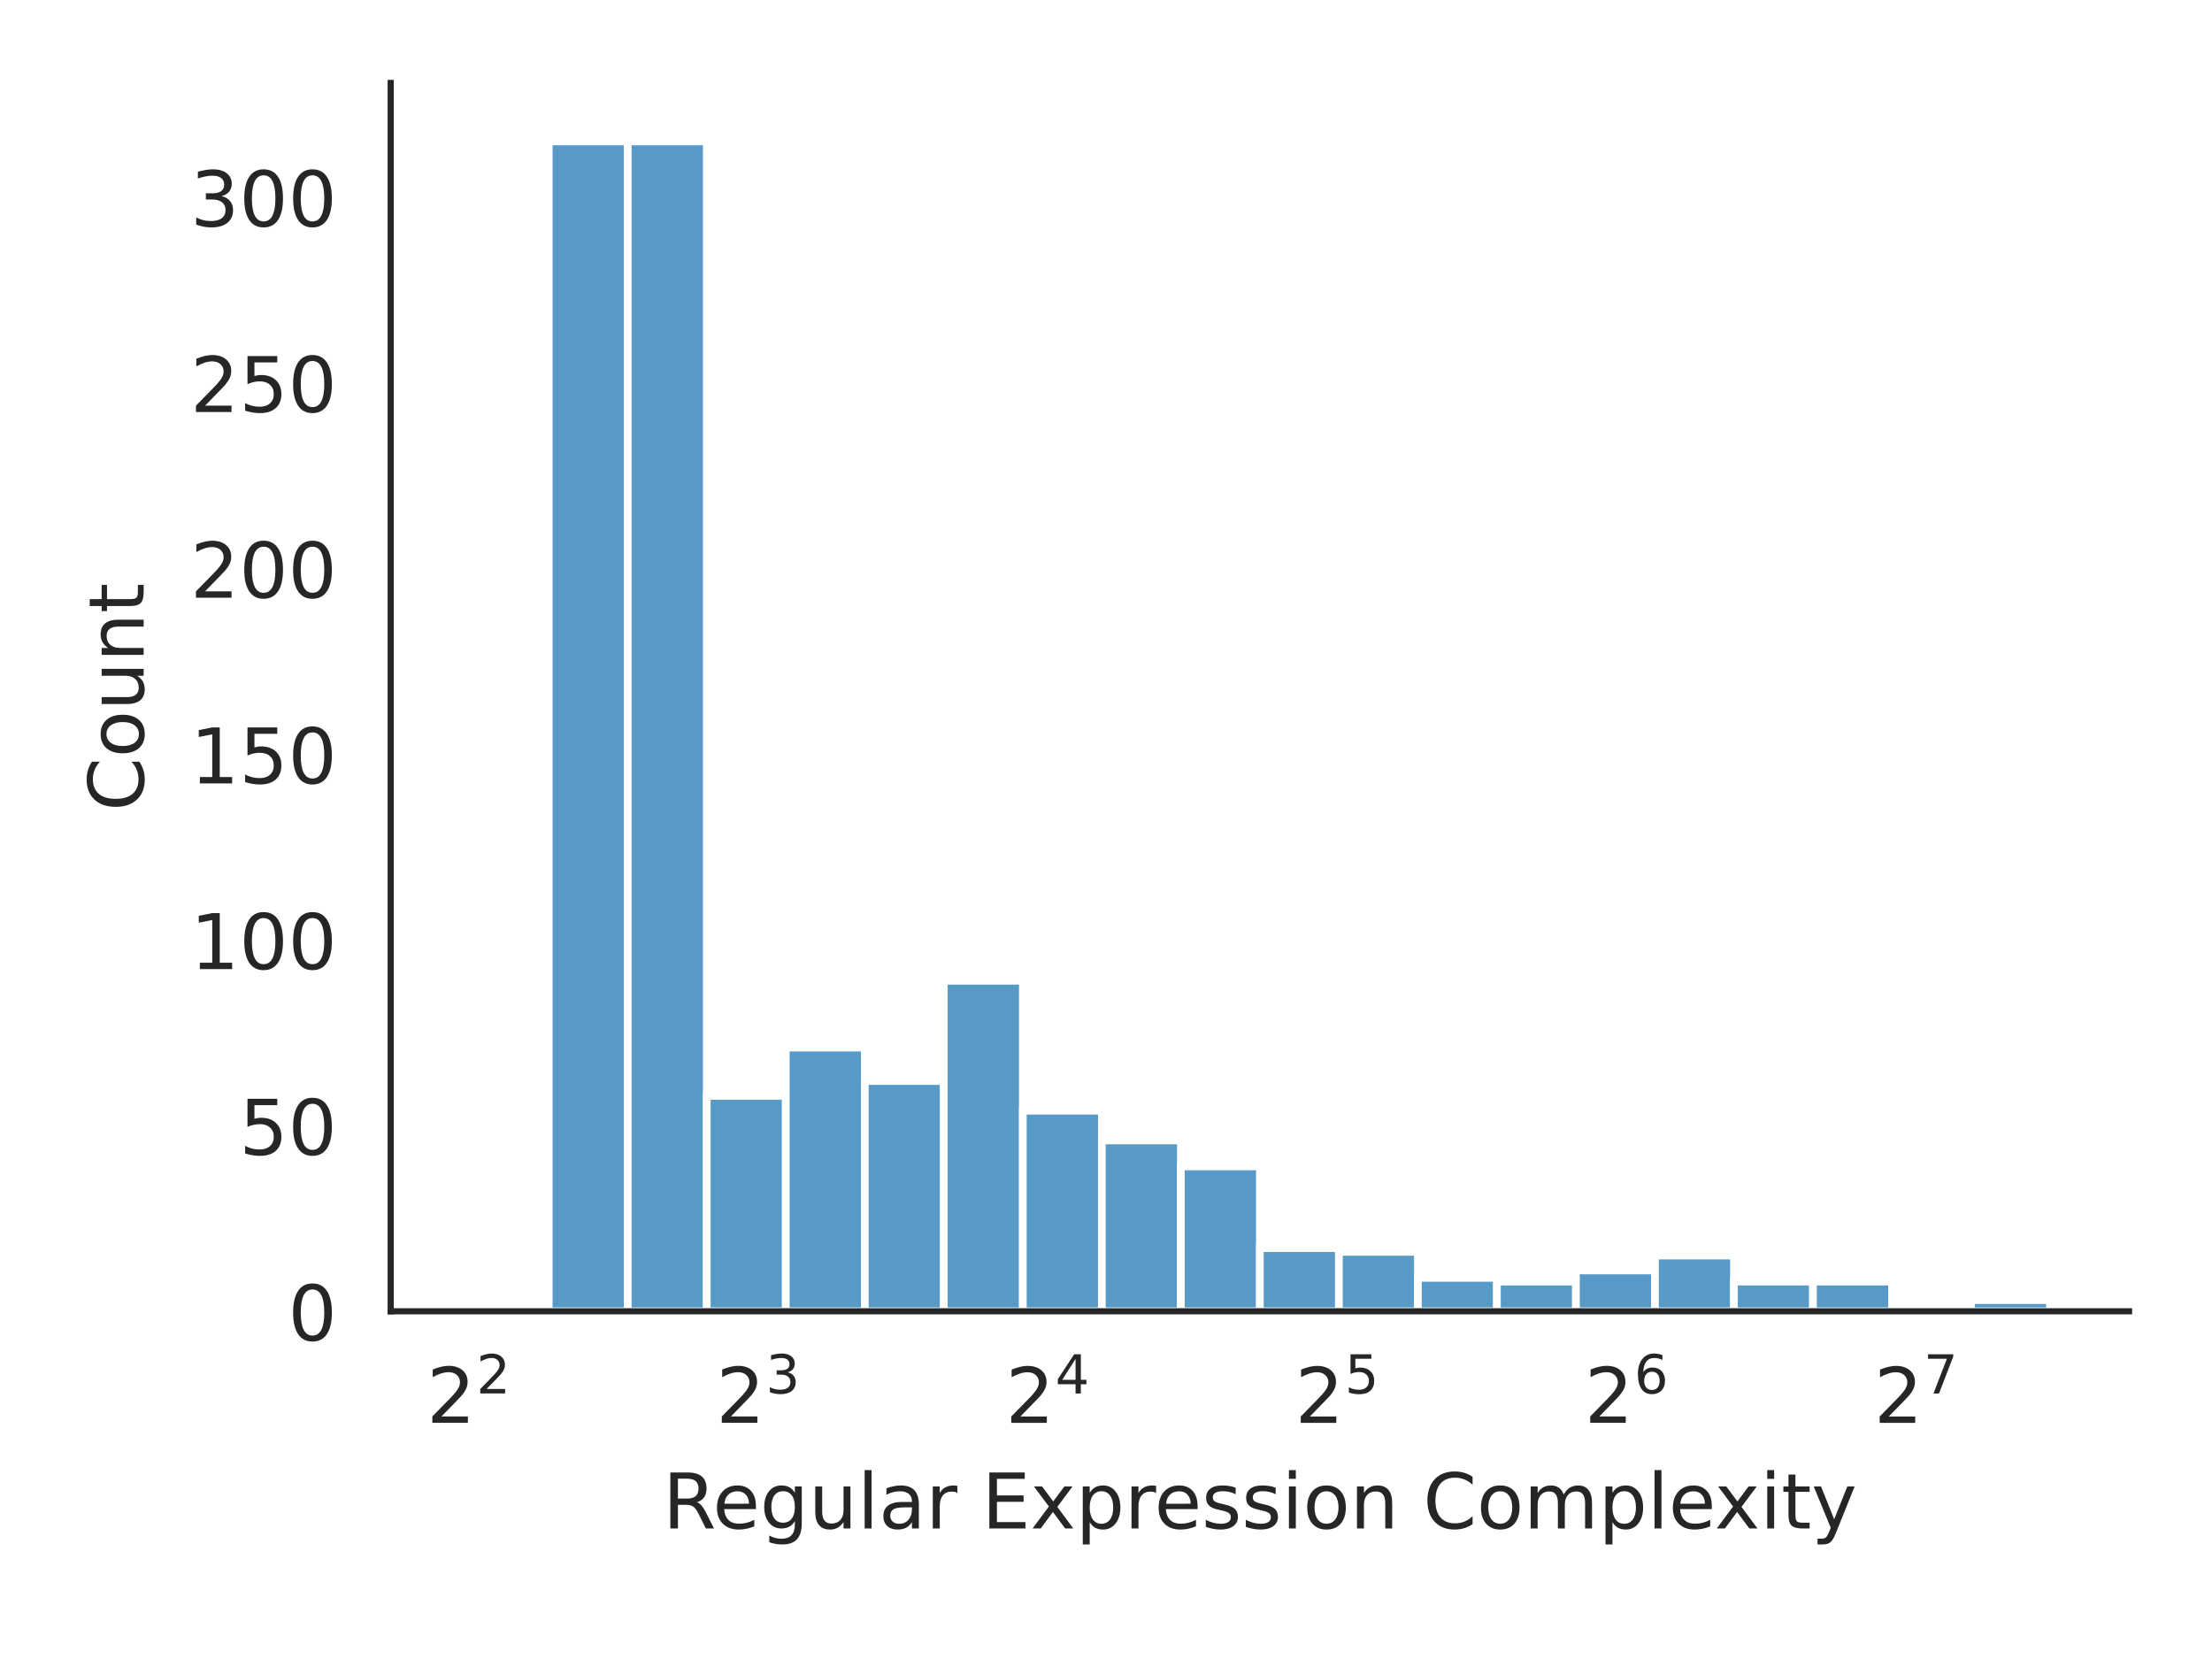
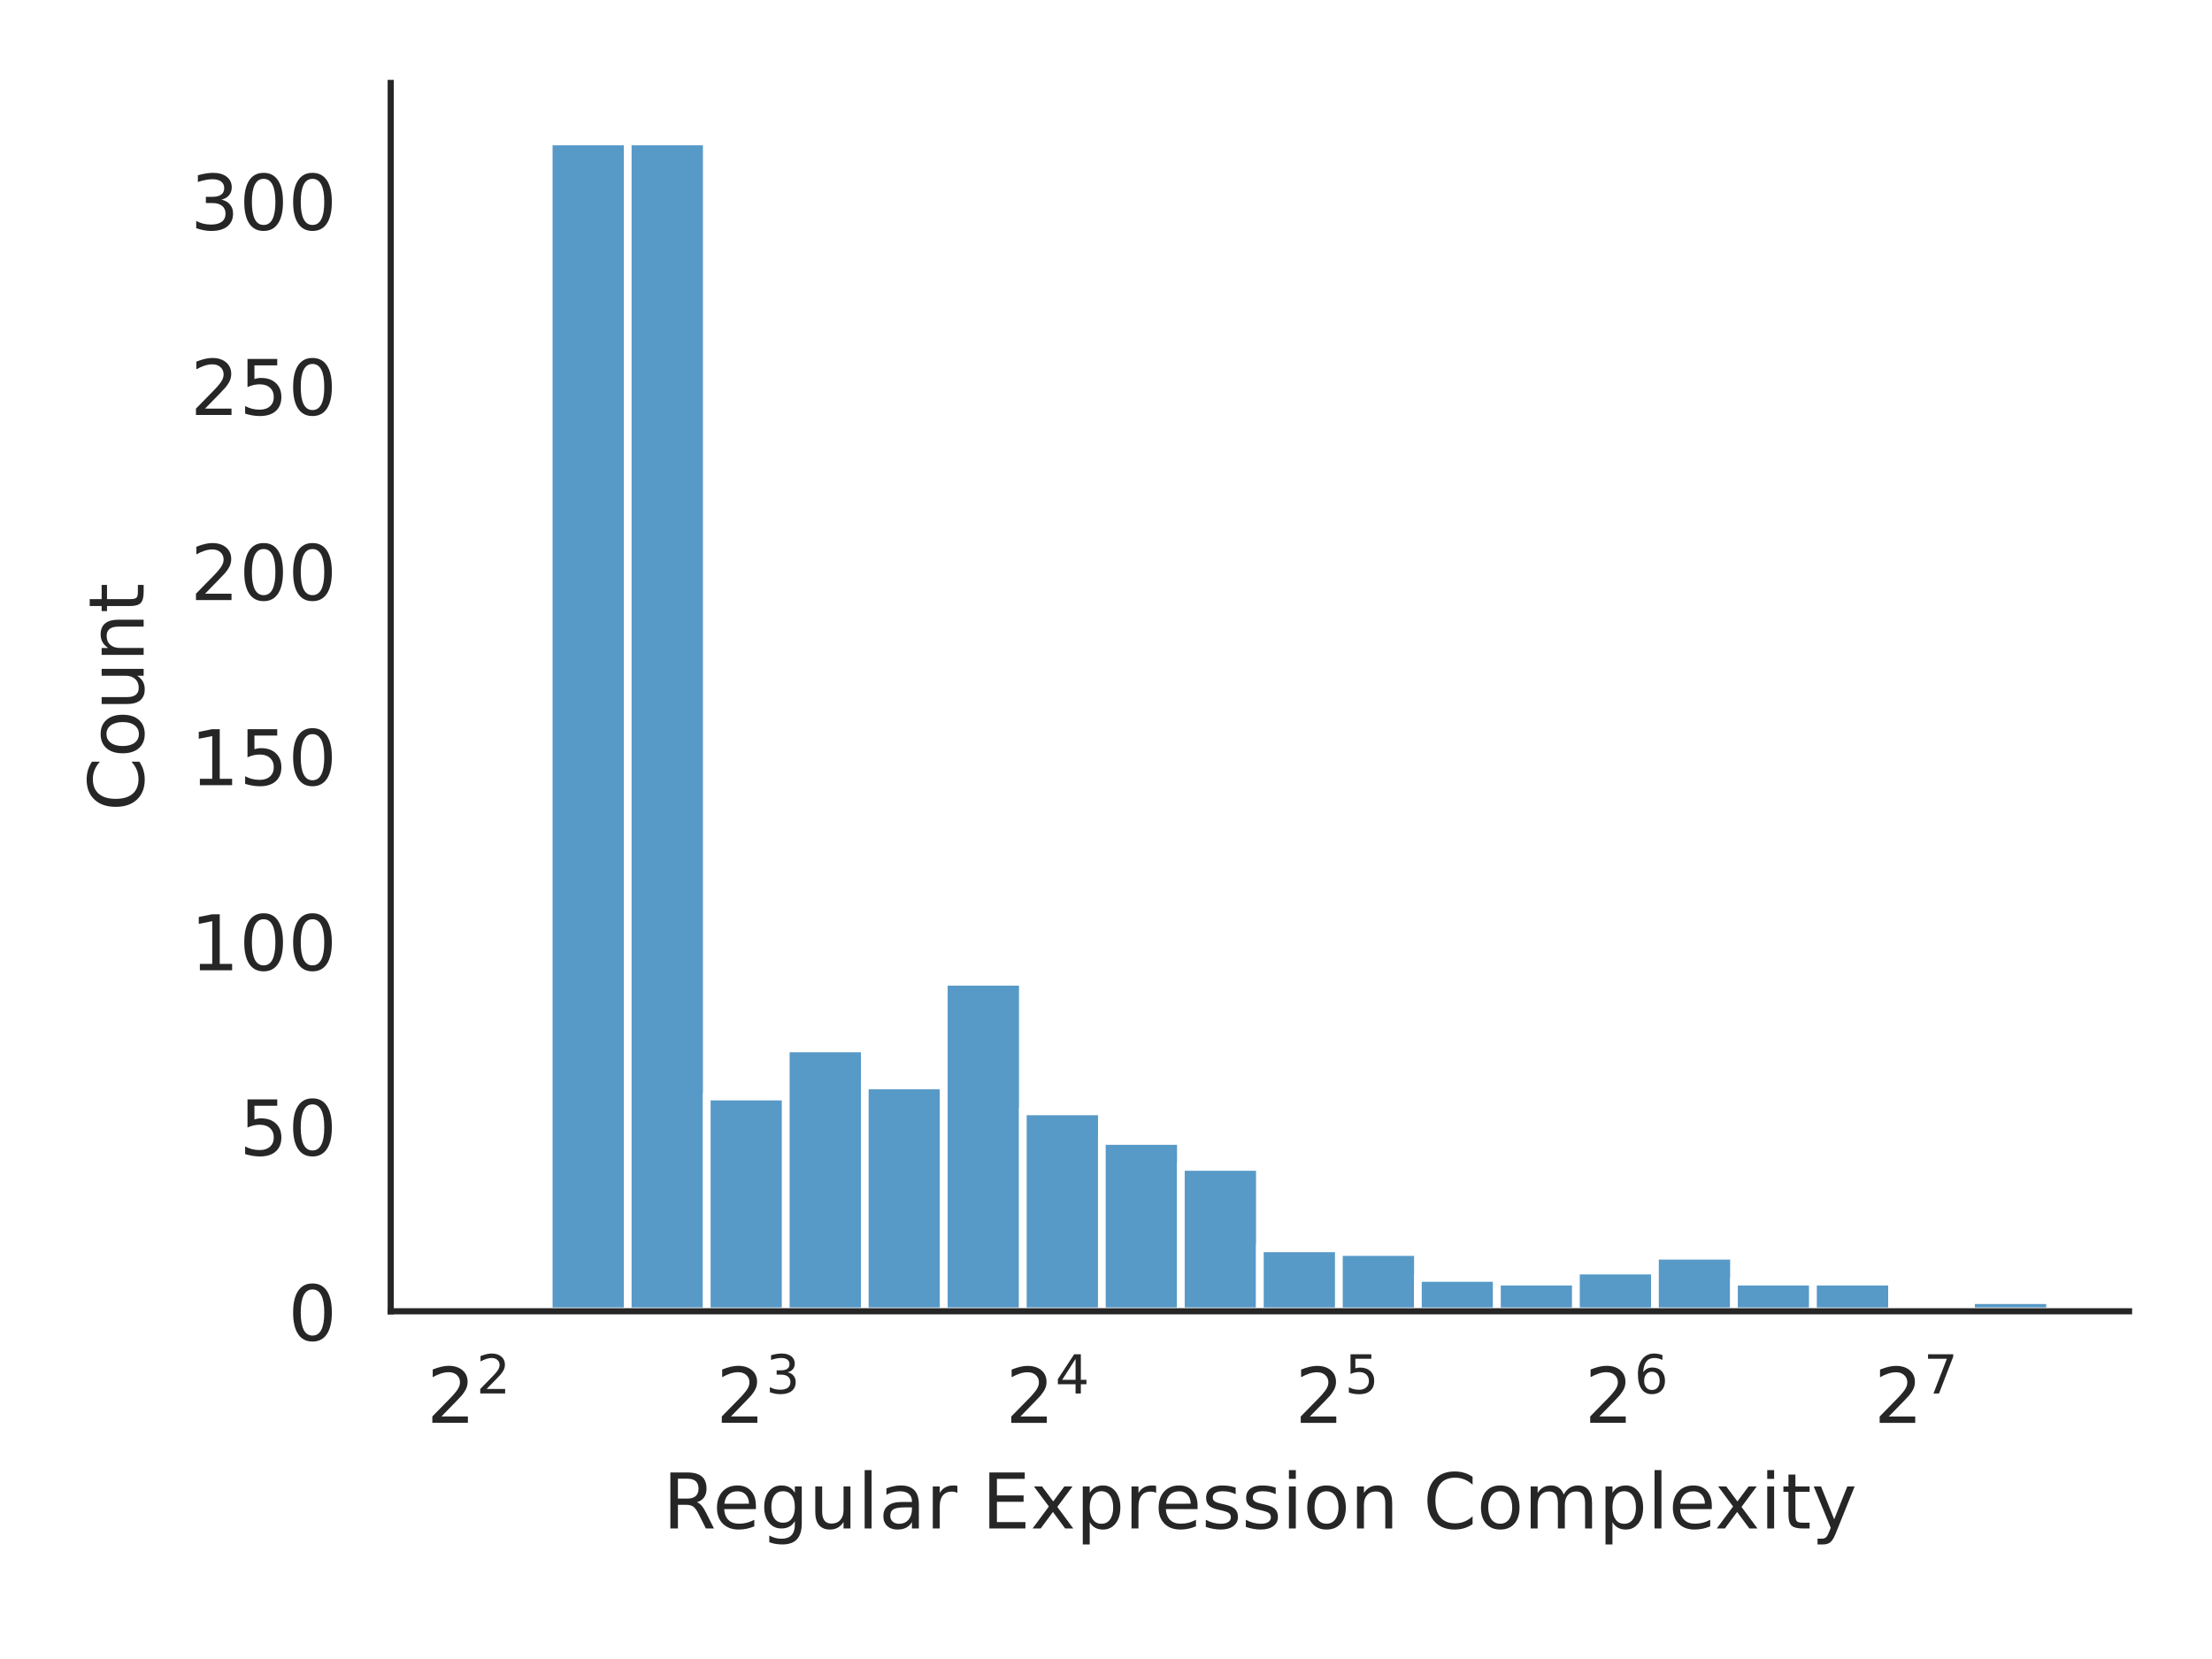
<svg xmlns="http://www.w3.org/2000/svg" xmlns:xlink="http://www.w3.org/1999/xlink" width="288pt" height="216pt" viewBox="0 0 288 216" version="1.1">
  <defs>
    <style type="text/css">*{stroke-linejoin: round; stroke-linecap: butt}</style>
  </defs>
  <g id="figure_1">
    <g id="patch_1">
      <path d="M 0 216  L 288 216  L 288 0  L 0 0  z " style="fill: #ffffff" />
    </g>
    <g id="axes_1">
      <g id="patch_2">
        <path d="M 50.87 170.728  L 277.2 170.728  L 277.2 10.8  L 50.87 10.8  z " style="fill: #ffffff" />
      </g>
      <g id="matplotlib.axis_1">
        <g id="xtick_1">
          <g id="text_1">
            <g style="fill: #262626" transform="translate(55.55773 185.3264)scale(0.1 -0.1)">
              <defs>
                <path id="DejaVuSans-32" d="M 1228 531  L 3431 531  L 3431 0  L 469 0  L 469 531  Q 828 903 1448 1529  Q 2069 2156 2228 2338  Q 2531 2678 2651 2914  Q 2772 3150 2772 3378  Q 2772 3750 2511 3984  Q 2250 4219 1831 4219  Q 1534 4219 1204 4116  Q 875 4013 500 3803  L 500 4441  Q 881 4594 1212 4672  Q 1544 4750 1819 4750  Q 2544 4750 2975 4387  Q 3406 4025 3406 3419  Q 3406 3131 3298 2873  Q 3191 2616 2906 2266  Q 2828 2175 2409 1742  Q 1991 1309 1228 531  z " transform="scale(0.015625)" />
              </defs>
              <use xlink:href="#DejaVuSans-32" transform="translate(0 0.765625)" />
              <use xlink:href="#DejaVuSans-32" transform="translate(64.58008 39.04688)scale(0.7)" />
            </g>
          </g>
        </g>
        <g id="xtick_2">
          <g id="text_2">
            <g style="fill: #262626" transform="translate(93.24563 185.3264)scale(0.1 -0.1)">
              <defs>
                <path id="DejaVuSans-33" d="M 2597 2516  Q 3050 2419 3304 2112  Q 3559 1806 3559 1356  Q 3559 666 3084 287  Q 2609 -91 1734 -91  Q 1441 -91 1130 -33  Q 819 25 488 141  L 488 750  Q 750 597 1062 519  Q 1375 441 1716 441  Q 2309 441 2620 675  Q 2931 909 2931 1356  Q 2931 1769 2642 2001  Q 2353 2234 1838 2234  L 1294 2234  L 1294 2753  L 1863 2753  Q 2328 2753 2575 2939  Q 2822 3125 2822 3475  Q 2822 3834 2567 4026  Q 2313 4219 1838 4219  Q 1578 4219 1281 4162  Q 984 4106 628 3988  L 628 4550  Q 988 4650 1302 4700  Q 1616 4750 1894 4750  Q 2613 4750 3031 4423  Q 3450 4097 3450 3541  Q 3450 3153 3228 2886  Q 3006 2619 2597 2516  z " transform="scale(0.015625)" />
              </defs>
              <use xlink:href="#DejaVuSans-32" transform="translate(0 0.765625)" />
              <use xlink:href="#DejaVuSans-33" transform="translate(64.58008 39.04688)scale(0.7)" />
            </g>
          </g>
        </g>
        <g id="xtick_3">
          <g id="text_3">
            <g style="fill: #262626" transform="translate(130.9335 185.3264)scale(0.1 -0.1)">
              <defs>
                <path id="DejaVuSans-34" d="M 2419 4116  L 825 1625  L 2419 1625  L 2419 4116  z M 2253 4666  L 3047 4666  L 3047 1625  L 3713 1625  L 3713 1100  L 3047 1100  L 3047 0  L 2419 0  L 2419 1100  L 313 1100  L 313 1709  L 2253 4666  z " transform="scale(0.015625)" />
              </defs>
              <use xlink:href="#DejaVuSans-32" transform="translate(0 0.684375)" />
              <use xlink:href="#DejaVuSans-34" transform="translate(64.58008 38.96563)scale(0.7)" />
            </g>
          </g>
        </g>
        <g id="xtick_4">
          <g id="text_4">
            <g style="fill: #262626" transform="translate(168.6214 185.3264)scale(0.1 -0.1)">
              <defs>
                <path id="DejaVuSans-35" d="M 691 4666  L 3169 4666  L 3169 4134  L 1269 4134  L 1269 2991  Q 1406 3038 1543 3061  Q 1681 3084 1819 3084  Q 2600 3084 3056 2656  Q 3513 2228 3513 1497  Q 3513 744 3044 326  Q 2575 -91 1722 -91  Q 1428 -91 1123 -41  Q 819 9 494 109  L 494 744  Q 775 591 1075 516  Q 1375 441 1709 441  Q 2250 441 2565 725  Q 2881 1009 2881 1497  Q 2881 1984 2565 2268  Q 2250 2553 1709 2553  Q 1456 2553 1204 2497  Q 953 2441 691 2322  L 691 4666  z " transform="scale(0.015625)" />
              </defs>
              <use xlink:href="#DejaVuSans-32" transform="translate(0 0.684375)" />
              <use xlink:href="#DejaVuSans-35" transform="translate(64.58008 38.96563)scale(0.7)" />
            </g>
          </g>
        </g>
        <g id="xtick_5">
          <g id="text_5">
            <g style="fill: #262626" transform="translate(206.3094 185.3264)scale(0.1 -0.1)">
              <defs>
                <path id="DejaVuSans-36" d="M 2113 2584  Q 1688 2584 1439 2293  Q 1191 2003 1191 1497  Q 1191 994 1439 701  Q 1688 409 2113 409  Q 2538 409 2786 701  Q 3034 994 3034 1497  Q 3034 2003 2786 2293  Q 2538 2584 2113 2584  z M 3366 4563  L 3366 3988  Q 3128 4100 2886 4159  Q 2644 4219 2406 4219  Q 1781 4219 1451 3797  Q 1122 3375 1075 2522  Q 1259 2794 1537 2939  Q 1816 3084 2150 3084  Q 2853 3084 3261 2657  Q 3669 2231 3669 1497  Q 3669 778 3244 343  Q 2819 -91 2113 -91  Q 1303 -91 875 529  Q 447 1150 447 2328  Q 447 3434 972 4092  Q 1497 4750 2381 4750  Q 2619 4750 2861 4703  Q 3103 4656 3366 4563  z " transform="scale(0.015625)" />
              </defs>
              <use xlink:href="#DejaVuSans-32" transform="translate(0 0.765625)" />
              <use xlink:href="#DejaVuSans-36" transform="translate(64.58008 39.04688)scale(0.7)" />
            </g>
          </g>
        </g>
        <g id="xtick_6">
          <g id="text_6">
            <g style="fill: #262626" transform="translate(243.9973 185.3264)scale(0.1 -0.1)">
              <defs>
                <path id="DejaVuSans-37" d="M 525 4666  L 3525 4666  L 3525 4397  L 1831 0  L 1172 0  L 2766 4134  L 525 4134  L 525 4666  z " transform="scale(0.015625)" />
              </defs>
              <use xlink:href="#DejaVuSans-32" transform="translate(0 0.684375)" />
              <use xlink:href="#DejaVuSans-37" transform="translate(64.58008 38.96563)scale(0.7)" />
            </g>
          </g>
        </g>
        <g id="text_7">
          <g style="fill: #262626" transform="translate(86.29906 199.0046)scale(0.1 -0.1)">
            <defs>
              <path id="DejaVuSans-52" d="M 2841 2188  Q 3044 2119 3236 1894  Q 3428 1669 3622 1275  L 4263 0  L 3584 0  L 2988 1197  Q 2756 1666 2539 1819  Q 2322 1972 1947 1972  L 1259 1972  L 1259 0  L 628 0  L 628 4666  L 2053 4666  Q 2853 4666 3247 4331  Q 3641 3997 3641 3322  Q 3641 2881 3436 2590  Q 3231 2300 2841 2188  z M 1259 4147  L 1259 2491  L 2053 2491  Q 2509 2491 2742 2702  Q 2975 2913 2975 3322  Q 2975 3731 2742 3939  Q 2509 4147 2053 4147  L 1259 4147  z " transform="scale(0.015625)" />
              <path id="DejaVuSans-65" d="M 3597 1894  L 3597 1613  L 953 1613  Q 991 1019 1311 708  Q 1631 397 2203 397  Q 2534 397 2845 478  Q 3156 559 3463 722  L 3463 178  Q 3153 47 2828 -22  Q 2503 -91 2169 -91  Q 1331 -91 842 396  Q 353 884 353 1716  Q 353 2575 817 3079  Q 1281 3584 2069 3584  Q 2775 3584 3186 3129  Q 3597 2675 3597 1894  z M 3022 2063  Q 3016 2534 2758 2815  Q 2500 3097 2075 3097  Q 1594 3097 1305 2825  Q 1016 2553 972 2059  L 3022 2063  z " transform="scale(0.015625)" />
              <path id="DejaVuSans-67" d="M 2906 1791  Q 2906 2416 2648 2759  Q 2391 3103 1925 3103  Q 1463 3103 1205 2759  Q 947 2416 947 1791  Q 947 1169 1205 825  Q 1463 481 1925 481  Q 2391 481 2648 825  Q 2906 1169 2906 1791  z M 3481 434  Q 3481 -459 3084 -895  Q 2688 -1331 1869 -1331  Q 1566 -1331 1297 -1286  Q 1028 -1241 775 -1147  L 775 -588  Q 1028 -725 1275 -790  Q 1522 -856 1778 -856  Q 2344 -856 2625 -561  Q 2906 -266 2906 331  L 2906 616  Q 2728 306 2450 153  Q 2172 0 1784 0  Q 1141 0 747 490  Q 353 981 353 1791  Q 353 2603 747 3093  Q 1141 3584 1784 3584  Q 2172 3584 2450 3431  Q 2728 3278 2906 2969  L 2906 3500  L 3481 3500  L 3481 434  z " transform="scale(0.015625)" />
              <path id="DejaVuSans-75" d="M 544 1381  L 544 3500  L 1119 3500  L 1119 1403  Q 1119 906 1312 657  Q 1506 409 1894 409  Q 2359 409 2629 706  Q 2900 1003 2900 1516  L 2900 3500  L 3475 3500  L 3475 0  L 2900 0  L 2900 538  Q 2691 219 2414 64  Q 2138 -91 1772 -91  Q 1169 -91 856 284  Q 544 659 544 1381  z M 1991 3584  L 1991 3584  z " transform="scale(0.015625)" />
              <path id="DejaVuSans-6c" d="M 603 4863  L 1178 4863  L 1178 0  L 603 0  L 603 4863  z " transform="scale(0.015625)" />
              <path id="DejaVuSans-61" d="M 2194 1759  Q 1497 1759 1228 1600  Q 959 1441 959 1056  Q 959 750 1161 570  Q 1363 391 1709 391  Q 2188 391 2477 730  Q 2766 1069 2766 1631  L 2766 1759  L 2194 1759  z M 3341 1997  L 3341 0  L 2766 0  L 2766 531  Q 2569 213 2275 61  Q 1981 -91 1556 -91  Q 1019 -91 701 211  Q 384 513 384 1019  Q 384 1609 779 1909  Q 1175 2209 1959 2209  L 2766 2209  L 2766 2266  Q 2766 2663 2505 2880  Q 2244 3097 1772 3097  Q 1472 3097 1187 3025  Q 903 2953 641 2809  L 641 3341  Q 956 3463 1253 3523  Q 1550 3584 1831 3584  Q 2591 3584 2966 3190  Q 3341 2797 3341 1997  z " transform="scale(0.015625)" />
              <path id="DejaVuSans-72" d="M 2631 2963  Q 2534 3019 2420 3045  Q 2306 3072 2169 3072  Q 1681 3072 1420 2755  Q 1159 2438 1159 1844  L 1159 0  L 581 0  L 581 3500  L 1159 3500  L 1159 2956  Q 1341 3275 1631 3429  Q 1922 3584 2338 3584  Q 2397 3584 2469 3576  Q 2541 3569 2628 3553  L 2631 2963  z " transform="scale(0.015625)" />
              <path id="DejaVuSans-20" transform="scale(0.015625)" />
              <path id="DejaVuSans-45" d="M 628 4666  L 3578 4666  L 3578 4134  L 1259 4134  L 1259 2753  L 3481 2753  L 3481 2222  L 1259 2222  L 1259 531  L 3634 531  L 3634 0  L 628 0  L 628 4666  z " transform="scale(0.015625)" />
              <path id="DejaVuSans-78" d="M 3513 3500  L 2247 1797  L 3578 0  L 2900 0  L 1881 1375  L 863 0  L 184 0  L 1544 1831  L 300 3500  L 978 3500  L 1906 2253  L 2834 3500  L 3513 3500  z " transform="scale(0.015625)" />
              <path id="DejaVuSans-70" d="M 1159 525  L 1159 -1331  L 581 -1331  L 581 3500  L 1159 3500  L 1159 2969  Q 1341 3281 1617 3432  Q 1894 3584 2278 3584  Q 2916 3584 3314 3078  Q 3713 2572 3713 1747  Q 3713 922 3314 415  Q 2916 -91 2278 -91  Q 1894 -91 1617 61  Q 1341 213 1159 525  z M 3116 1747  Q 3116 2381 2855 2742  Q 2594 3103 2138 3103  Q 1681 3103 1420 2742  Q 1159 2381 1159 1747  Q 1159 1113 1420 752  Q 1681 391 2138 391  Q 2594 391 2855 752  Q 3116 1113 3116 1747  z " transform="scale(0.015625)" />
              <path id="DejaVuSans-73" d="M 2834 3397  L 2834 2853  Q 2591 2978 2328 3040  Q 2066 3103 1784 3103  Q 1356 3103 1142 2972  Q 928 2841 928 2578  Q 928 2378 1081 2264  Q 1234 2150 1697 2047  L 1894 2003  Q 2506 1872 2764 1633  Q 3022 1394 3022 966  Q 3022 478 2636 193  Q 2250 -91 1575 -91  Q 1294 -91 989 -36  Q 684 19 347 128  L 347 722  Q 666 556 975 473  Q 1284 391 1588 391  Q 1994 391 2212 530  Q 2431 669 2431 922  Q 2431 1156 2273 1281  Q 2116 1406 1581 1522  L 1381 1569  Q 847 1681 609 1914  Q 372 2147 372 2553  Q 372 3047 722 3315  Q 1072 3584 1716 3584  Q 2034 3584 2315 3537  Q 2597 3491 2834 3397  z " transform="scale(0.015625)" />
              <path id="DejaVuSans-69" d="M 603 3500  L 1178 3500  L 1178 0  L 603 0  L 603 3500  z M 603 4863  L 1178 4863  L 1178 4134  L 603 4134  L 603 4863  z " transform="scale(0.015625)" />
              <path id="DejaVuSans-6f" d="M 1959 3097  Q 1497 3097 1228 2736  Q 959 2375 959 1747  Q 959 1119 1226 758  Q 1494 397 1959 397  Q 2419 397 2687 759  Q 2956 1122 2956 1747  Q 2956 2369 2687 2733  Q 2419 3097 1959 3097  z M 1959 3584  Q 2709 3584 3137 3096  Q 3566 2609 3566 1747  Q 3566 888 3137 398  Q 2709 -91 1959 -91  Q 1206 -91 779 398  Q 353 888 353 1747  Q 353 2609 779 3096  Q 1206 3584 1959 3584  z " transform="scale(0.015625)" />
              <path id="DejaVuSans-6e" d="M 3513 2113  L 3513 0  L 2938 0  L 2938 2094  Q 2938 2591 2744 2837  Q 2550 3084 2163 3084  Q 1697 3084 1428 2787  Q 1159 2491 1159 1978  L 1159 0  L 581 0  L 581 3500  L 1159 3500  L 1159 2956  Q 1366 3272 1645 3428  Q 1925 3584 2291 3584  Q 2894 3584 3203 3211  Q 3513 2838 3513 2113  z " transform="scale(0.015625)" />
              <path id="DejaVuSans-43" d="M 4122 4306  L 4122 3641  Q 3803 3938 3442 4084  Q 3081 4231 2675 4231  Q 1875 4231 1450 3742  Q 1025 3253 1025 2328  Q 1025 1406 1450 917  Q 1875 428 2675 428  Q 3081 428 3442 575  Q 3803 722 4122 1019  L 4122 359  Q 3791 134 3420 21  Q 3050 -91 2638 -91  Q 1578 -91 968 557  Q 359 1206 359 2328  Q 359 3453 968 4101  Q 1578 4750 2638 4750  Q 3056 4750 3426 4639  Q 3797 4528 4122 4306  z " transform="scale(0.015625)" />
              <path id="DejaVuSans-6d" d="M 3328 2828  Q 3544 3216 3844 3400  Q 4144 3584 4550 3584  Q 5097 3584 5394 3201  Q 5691 2819 5691 2113  L 5691 0  L 5113 0  L 5113 2094  Q 5113 2597 4934 2840  Q 4756 3084 4391 3084  Q 3944 3084 3684 2787  Q 3425 2491 3425 1978  L 3425 0  L 2847 0  L 2847 2094  Q 2847 2600 2669 2842  Q 2491 3084 2119 3084  Q 1678 3084 1418 2786  Q 1159 2488 1159 1978  L 1159 0  L 581 0  L 581 3500  L 1159 3500  L 1159 2956  Q 1356 3278 1631 3431  Q 1906 3584 2284 3584  Q 2666 3584 2933 3390  Q 3200 3197 3328 2828  z " transform="scale(0.015625)" />
              <path id="DejaVuSans-74" d="M 1172 4494  L 1172 3500  L 2356 3500  L 2356 3053  L 1172 3053  L 1172 1153  Q 1172 725 1289 603  Q 1406 481 1766 481  L 2356 481  L 2356 0  L 1766 0  Q 1100 0 847 248  Q 594 497 594 1153  L 594 3053  L 172 3053  L 172 3500  L 594 3500  L 594 4494  L 1172 4494  z " transform="scale(0.015625)" />
              <path id="DejaVuSans-79" d="M 2059 -325  Q 1816 -950 1584 -1140  Q 1353 -1331 966 -1331  L 506 -1331  L 506 -850  L 844 -850  Q 1081 -850 1212 -737  Q 1344 -625 1503 -206  L 1606 56  L 191 3500  L 800 3500  L 1894 763  L 2988 3500  L 3597 3500  L 2059 -325  z " transform="scale(0.015625)" />
            </defs>
            <use xlink:href="#DejaVuSans-52" />
            <use xlink:href="#DejaVuSans-65" x="64.982" />
            <use xlink:href="#DejaVuSans-67" x="126.506" />
            <use xlink:href="#DejaVuSans-75" x="189.982" />
            <use xlink:href="#DejaVuSans-6c" x="253.361" />
            <use xlink:href="#DejaVuSans-61" x="281.145" />
            <use xlink:href="#DejaVuSans-72" x="342.424" />
            <use xlink:href="#DejaVuSans-20" x="383.537" />
            <use xlink:href="#DejaVuSans-45" x="415.324" />
            <use xlink:href="#DejaVuSans-78" x="478.508" />
            <use xlink:href="#DejaVuSans-70" x="537.688" />
            <use xlink:href="#DejaVuSans-72" x="601.164" />
            <use xlink:href="#DejaVuSans-65" x="640.027" />
            <use xlink:href="#DejaVuSans-73" x="701.551" />
            <use xlink:href="#DejaVuSans-73" x="753.65" />
            <use xlink:href="#DejaVuSans-69" x="805.75" />
            <use xlink:href="#DejaVuSans-6f" x="833.533" />
            <use xlink:href="#DejaVuSans-6e" x="894.715" />
            <use xlink:href="#DejaVuSans-20" x="958.094" />
            <use xlink:href="#DejaVuSans-43" x="989.881" />
            <use xlink:href="#DejaVuSans-6f" x="1059.705" />
            <use xlink:href="#DejaVuSans-6d" x="1120.887" />
            <use xlink:href="#DejaVuSans-70" x="1218.299" />
            <use xlink:href="#DejaVuSans-6c" x="1281.775" />
            <use xlink:href="#DejaVuSans-65" x="1309.559" />
            <use xlink:href="#DejaVuSans-78" x="1369.332" />
            <use xlink:href="#DejaVuSans-69" x="1428.512" />
            <use xlink:href="#DejaVuSans-74" x="1456.295" />
            <use xlink:href="#DejaVuSans-79" x="1495.504" />
          </g>
        </g>
      </g>
      <g id="matplotlib.axis_2">
        <g id="ytick_1">
          <g id="text_8">
            <g style="fill: #262626" transform="translate(37.5075 174.5272)scale(0.1 -0.1)">
              <defs>
                <path id="DejaVuSans-30" d="M 2034 4250  Q 1547 4250 1301 3770  Q 1056 3291 1056 2328  Q 1056 1369 1301 889  Q 1547 409 2034 409  Q 2525 409 2770 889  Q 3016 1369 3016 2328  Q 3016 3291 2770 3770  Q 2525 4250 2034 4250  z M 2034 4750  Q 2819 4750 3233 4129  Q 3647 3509 3647 2328  Q 3647 1150 3233 529  Q 2819 -91 2034 -91  Q 1250 -91 836 529  Q 422 1150 422 2328  Q 422 3509 836 4129  Q 1250 4750 2034 4750  z " transform="scale(0.015625)" />
              </defs>
              <use xlink:href="#DejaVuSans-30" />
            </g>
          </g>
        </g>
        <g id="ytick_2">
          <g id="text_9">
-             <g style="fill: #262626" transform="translate(31.145 150.3507)scale(0.1 -0.1)">
+             <g style="fill: #262626" transform="translate(31.145 150.4272)scale(0.1 -0.1)">
              <use xlink:href="#DejaVuSans-35" />
              <use xlink:href="#DejaVuSans-30" x="63.623" />
            </g>
          </g>
        </g>
        <g id="ytick_3">
          <g id="text_10">
-             <g style="fill: #262626" transform="translate(24.7825 126.1741)scale(0.1 -0.1)">
+             <g style="fill: #262626" transform="translate(24.7825 126.3271)scale(0.1 -0.1)">
              <defs>
                <path id="DejaVuSans-31" d="M 794 531  L 1825 531  L 1825 4091  L 703 3866  L 703 4441  L 1819 4666  L 2450 4666  L 2450 531  L 3481 531  L 3481 0  L 794 0  L 794 531  z " transform="scale(0.015625)" />
              </defs>
              <use xlink:href="#DejaVuSans-31" />
              <use xlink:href="#DejaVuSans-30" x="63.623" />
              <use xlink:href="#DejaVuSans-30" x="127.246" />
            </g>
          </g>
        </g>
        <g id="ytick_4">
          <g id="text_11">
-             <g style="fill: #262626" transform="translate(24.7825 101.9975)scale(0.1 -0.1)">
+             <g style="fill: #262626" transform="translate(24.7825 102.227)scale(0.1 -0.1)">
              <use xlink:href="#DejaVuSans-31" />
              <use xlink:href="#DejaVuSans-35" x="63.623" />
              <use xlink:href="#DejaVuSans-30" x="127.246" />
            </g>
          </g>
        </g>
        <g id="ytick_5">
          <g id="text_12">
-             <g style="fill: #262626" transform="translate(24.7825 77.82094)scale(0.1 -0.1)">
+             <g style="fill: #262626" transform="translate(24.7825 78.12698)scale(0.1 -0.1)">
              <use xlink:href="#DejaVuSans-32" />
              <use xlink:href="#DejaVuSans-30" x="63.623" />
              <use xlink:href="#DejaVuSans-30" x="127.246" />
            </g>
          </g>
        </g>
        <g id="ytick_6">
          <g id="text_13">
-             <g style="fill: #262626" transform="translate(24.7825 53.64438)scale(0.1 -0.1)">
+             <g style="fill: #262626" transform="translate(24.7825 54.02692)scale(0.1 -0.1)">
              <use xlink:href="#DejaVuSans-32" />
              <use xlink:href="#DejaVuSans-35" x="63.623" />
              <use xlink:href="#DejaVuSans-30" x="127.246" />
            </g>
          </g>
        </g>
        <g id="ytick_7">
          <g id="text_14">
-             <g style="fill: #262626" transform="translate(24.7825 29.46781)scale(0.1 -0.1)">
+             <g style="fill: #262626" transform="translate(24.7825 29.92686)scale(0.1 -0.1)">
              <use xlink:href="#DejaVuSans-33" />
              <use xlink:href="#DejaVuSans-30" x="63.623" />
              <use xlink:href="#DejaVuSans-30" x="127.246" />
            </g>
          </g>
        </g>
        <g id="text_15">
          <g style="fill: #262626" transform="translate(18.70281 105.6124)rotate(-90)scale(0.1 -0.1)">
            <use xlink:href="#DejaVuSans-43" />
            <use xlink:href="#DejaVuSans-6f" x="69.824" />
            <use xlink:href="#DejaVuSans-75" x="131.006" />
            <use xlink:href="#DejaVuSans-6e" x="194.385" />
            <use xlink:href="#DejaVuSans-74" x="257.764" />
          </g>
        </g>
      </g>
      <g id="patch_3">
-         <path d="M 61.158 170.728  L 71.445 170.728  L 71.445 169.761  L 61.158 169.761  z " clip-path="url(#p58f02df5b8)" style="fill: #1f77b4; fill-opacity: 0.75; stroke: #ffffff; stroke-linejoin: miter" />
+         <path d="M 61.158 170.728  L 71.445 170.728  L 71.445 169.764  L 61.158 169.764  z " clip-path="url(#p58f02df5b8)" style="fill: #1f77b4; fill-opacity: 0.75; stroke: #ffffff; stroke-linejoin: miter" />
      </g>
      <g id="patch_4">
        <path d="M 71.445 170.728  L 81.733 170.728  L 81.733 18.416  L 71.445 18.416  z " clip-path="url(#p58f02df5b8)" style="fill: #1f77b4; fill-opacity: 0.75; stroke: #ffffff; stroke-linejoin: miter" />
      </g>
      <g id="patch_5">
        <path d="M 81.733 170.728  L 92.021 170.728  L 92.021 18.416  L 81.733 18.416  z " clip-path="url(#p58f02df5b8)" style="fill: #1f77b4; fill-opacity: 0.75; stroke: #ffffff; stroke-linejoin: miter" />
      </g>
      <g id="patch_6">
-         <path d="M 92.021 170.728  L 102.309 170.728  L 102.309 142.683  L 92.021 142.683  z " clip-path="url(#p58f02df5b8)" style="fill: #1f77b4; fill-opacity: 0.75; stroke: #ffffff; stroke-linejoin: miter" />
+         <path d="M 92.021 170.728  L 102.309 170.728  L 102.309 142.772  L 92.021 142.772  z " clip-path="url(#p58f02df5b8)" style="fill: #1f77b4; fill-opacity: 0.75; stroke: #ffffff; stroke-linejoin: miter" />
      </g>
      <g id="patch_7">
-         <path d="M 102.309 170.728  L 112.596 170.728  L 112.596 136.397  L 102.309 136.397  z " clip-path="url(#p58f02df5b8)" style="fill: #1f77b4; fill-opacity: 0.75; stroke: #ffffff; stroke-linejoin: miter" />
+         <path d="M 102.309 170.728  L 112.596 170.728  L 112.596 136.506  L 102.309 136.506  z " clip-path="url(#p58f02df5b8)" style="fill: #1f77b4; fill-opacity: 0.75; stroke: #ffffff; stroke-linejoin: miter" />
      </g>
      <g id="patch_8">
-         <path d="M 112.596 170.728  L 122.884 170.728  L 122.884 140.749  L 112.596 140.749  z " clip-path="url(#p58f02df5b8)" style="fill: #1f77b4; fill-opacity: 0.75; stroke: #ffffff; stroke-linejoin: miter" />
+         <path d="M 112.596 170.728  L 122.884 170.728  L 122.884 141.326  L 112.596 141.326  z " clip-path="url(#p58f02df5b8)" style="fill: #1f77b4; fill-opacity: 0.75; stroke: #ffffff; stroke-linejoin: miter" />
      </g>
      <g id="patch_9">
-         <path d="M 122.884 170.728  L 133.172 170.728  L 133.172 127.694  L 122.884 127.694  z " clip-path="url(#p58f02df5b8)" style="fill: #1f77b4; fill-opacity: 0.75; stroke: #ffffff; stroke-linejoin: miter" />
+         <path d="M 122.884 170.728  L 133.172 170.728  L 133.172 127.83  L 122.884 127.83  z " clip-path="url(#p58f02df5b8)" style="fill: #1f77b4; fill-opacity: 0.75; stroke: #ffffff; stroke-linejoin: miter" />
      </g>
      <g id="patch_10">
-         <path d="M 133.172 170.728  L 143.46 170.728  L 143.46 144.617  L 133.172 144.617  z " clip-path="url(#p58f02df5b8)" style="fill: #1f77b4; fill-opacity: 0.75; stroke: #ffffff; stroke-linejoin: miter" />
+         <path d="M 133.172 170.728  L 143.46 170.728  L 143.46 144.7  L 133.172 144.7  z " clip-path="url(#p58f02df5b8)" style="fill: #1f77b4; fill-opacity: 0.75; stroke: #ffffff; stroke-linejoin: miter" />
      </g>
      <g id="patch_11">
-         <path d="M 143.46 170.728  L 153.747 170.728  L 153.747 148.486  L 143.46 148.486  z " clip-path="url(#p58f02df5b8)" style="fill: #1f77b4; fill-opacity: 0.75; stroke: #ffffff; stroke-linejoin: miter" />
+         <path d="M 143.46 170.728  L 153.747 170.728  L 153.747 148.556  L 143.46 148.556  z " clip-path="url(#p58f02df5b8)" style="fill: #1f77b4; fill-opacity: 0.75; stroke: #ffffff; stroke-linejoin: miter" />
      </g>
      <g id="patch_12">
-         <path d="M 153.747 170.728  L 164.035 170.728  L 164.035 151.87  L 153.747 151.87  z " clip-path="url(#p58f02df5b8)" style="fill: #1f77b4; fill-opacity: 0.75; stroke: #ffffff; stroke-linejoin: miter" />
+         <path d="M 153.747 170.728  L 164.035 170.728  L 164.035 151.93  L 153.747 151.93  z " clip-path="url(#p58f02df5b8)" style="fill: #1f77b4; fill-opacity: 0.75; stroke: #ffffff; stroke-linejoin: miter" />
      </g>
      <g id="patch_13">
-         <path d="M 164.035 170.728  L 174.323 170.728  L 174.323 162.508  L 164.035 162.508  z " clip-path="url(#p58f02df5b8)" style="fill: #1f77b4; fill-opacity: 0.75; stroke: #ffffff; stroke-linejoin: miter" />
+         <path d="M 164.035 170.728  L 174.323 170.728  L 174.323 162.534  L 164.035 162.534  z " clip-path="url(#p58f02df5b8)" style="fill: #1f77b4; fill-opacity: 0.75; stroke: #ffffff; stroke-linejoin: miter" />
      </g>
      <g id="patch_14">
-         <path d="M 174.323 170.728  L 184.61 170.728  L 184.61 162.991  L 174.323 162.991  z " clip-path="url(#p58f02df5b8)" style="fill: #1f77b4; fill-opacity: 0.75; stroke: #ffffff; stroke-linejoin: miter" />
+         <path d="M 174.323 170.728  L 184.61 170.728  L 184.61 163.016  L 174.323 163.016  z " clip-path="url(#p58f02df5b8)" style="fill: #1f77b4; fill-opacity: 0.75; stroke: #ffffff; stroke-linejoin: miter" />
      </g>
      <g id="patch_15">
-         <path d="M 184.61 170.728  L 194.898 170.728  L 194.898 166.376  L 184.61 166.376  z " clip-path="url(#p58f02df5b8)" style="fill: #1f77b4; fill-opacity: 0.75; stroke: #ffffff; stroke-linejoin: miter" />
+         <path d="M 184.61 170.728  L 194.898 170.728  L 194.898 166.39  L 184.61 166.39  z " clip-path="url(#p58f02df5b8)" style="fill: #1f77b4; fill-opacity: 0.75; stroke: #ffffff; stroke-linejoin: miter" />
      </g>
      <g id="patch_16">
-         <path d="M 194.898 170.728  L 205.186 170.728  L 205.186 166.86  L 194.898 166.86  z " clip-path="url(#p58f02df5b8)" style="fill: #1f77b4; fill-opacity: 0.75; stroke: #ffffff; stroke-linejoin: miter" />
+         <path d="M 194.898 170.728  L 205.186 170.728  L 205.186 166.872  L 194.898 166.872  z " clip-path="url(#p58f02df5b8)" style="fill: #1f77b4; fill-opacity: 0.75; stroke: #ffffff; stroke-linejoin: miter" />
      </g>
      <g id="patch_17">
-         <path d="M 205.186 170.728  L 215.474 170.728  L 215.474 165.409  L 205.186 165.409  z " clip-path="url(#p58f02df5b8)" style="fill: #1f77b4; fill-opacity: 0.75; stroke: #ffffff; stroke-linejoin: miter" />
+         <path d="M 205.186 170.728  L 215.474 170.728  L 215.474 165.426  L 205.186 165.426  z " clip-path="url(#p58f02df5b8)" style="fill: #1f77b4; fill-opacity: 0.75; stroke: #ffffff; stroke-linejoin: miter" />
      </g>
      <g id="patch_18">
-         <path d="M 215.474 170.728  L 225.761 170.728  L 225.761 163.475  L 215.474 163.475  z " clip-path="url(#p58f02df5b8)" style="fill: #1f77b4; fill-opacity: 0.75; stroke: #ffffff; stroke-linejoin: miter" />
+         <path d="M 215.474 170.728  L 225.761 170.728  L 225.761 163.498  L 215.474 163.498  z " clip-path="url(#p58f02df5b8)" style="fill: #1f77b4; fill-opacity: 0.75; stroke: #ffffff; stroke-linejoin: miter" />
      </g>
      <g id="patch_19">
-         <path d="M 225.761 170.728  L 236.049 170.728  L 236.049 166.86  L 225.761 166.86  z " clip-path="url(#p58f02df5b8)" style="fill: #1f77b4; fill-opacity: 0.75; stroke: #ffffff; stroke-linejoin: miter" />
+         <path d="M 225.761 170.728  L 236.049 170.728  L 236.049 166.872  L 225.761 166.872  z " clip-path="url(#p58f02df5b8)" style="fill: #1f77b4; fill-opacity: 0.75; stroke: #ffffff; stroke-linejoin: miter" />
      </g>
      <g id="patch_20">
-         <path d="M 236.049 170.728  L 246.337 170.728  L 246.337 166.86  L 236.049 166.86  z " clip-path="url(#p58f02df5b8)" style="fill: #1f77b4; fill-opacity: 0.75; stroke: #ffffff; stroke-linejoin: miter" />
+         <path d="M 236.049 170.728  L 246.337 170.728  L 246.337 166.872  L 236.049 166.872  z " clip-path="url(#p58f02df5b8)" style="fill: #1f77b4; fill-opacity: 0.75; stroke: #ffffff; stroke-linejoin: miter" />
      </g>
      <g id="patch_21">
-         <path d="M 246.337 170.728  L 256.625 170.728  L 256.625 170.244  L 246.337 170.244  z " clip-path="url(#p58f02df5b8)" style="fill: #1f77b4; fill-opacity: 0.75; stroke: #ffffff; stroke-linejoin: miter" />
+         <path d="M 246.337 170.728  L 256.625 170.728  L 256.625 170.246  L 246.337 170.246  z " clip-path="url(#p58f02df5b8)" style="fill: #1f77b4; fill-opacity: 0.75; stroke: #ffffff; stroke-linejoin: miter" />
      </g>
      <g id="patch_22">
-         <path d="M 256.625 170.728  L 266.912 170.728  L 266.912 169.277  L 256.625 169.277  z " clip-path="url(#p58f02df5b8)" style="fill: #1f77b4; fill-opacity: 0.75; stroke: #ffffff; stroke-linejoin: miter" />
+         <path d="M 256.625 170.728  L 266.912 170.728  L 266.912 169.282  L 256.625 169.282  z " clip-path="url(#p58f02df5b8)" style="fill: #1f77b4; fill-opacity: 0.75; stroke: #ffffff; stroke-linejoin: miter" />
      </g>
      <g id="patch_23">
        <path d="M 50.87 170.728  L 50.87 10.8  " style="fill: none; stroke: #262626; stroke-width: 0.8; stroke-linejoin: miter; stroke-linecap: square" />
      </g>
      <g id="patch_24">
        <path d="M 50.87 170.728  L 277.2 170.728  " style="fill: none; stroke: #262626; stroke-width: 0.8; stroke-linejoin: miter; stroke-linecap: square" />
      </g>
    </g>
  </g>
  <defs>
    <clipPath id="p58f02df5b8">
      <rect x="50.87" y="10.8" width="226.33" height="159.928" />
    </clipPath>
  </defs>
</svg>
